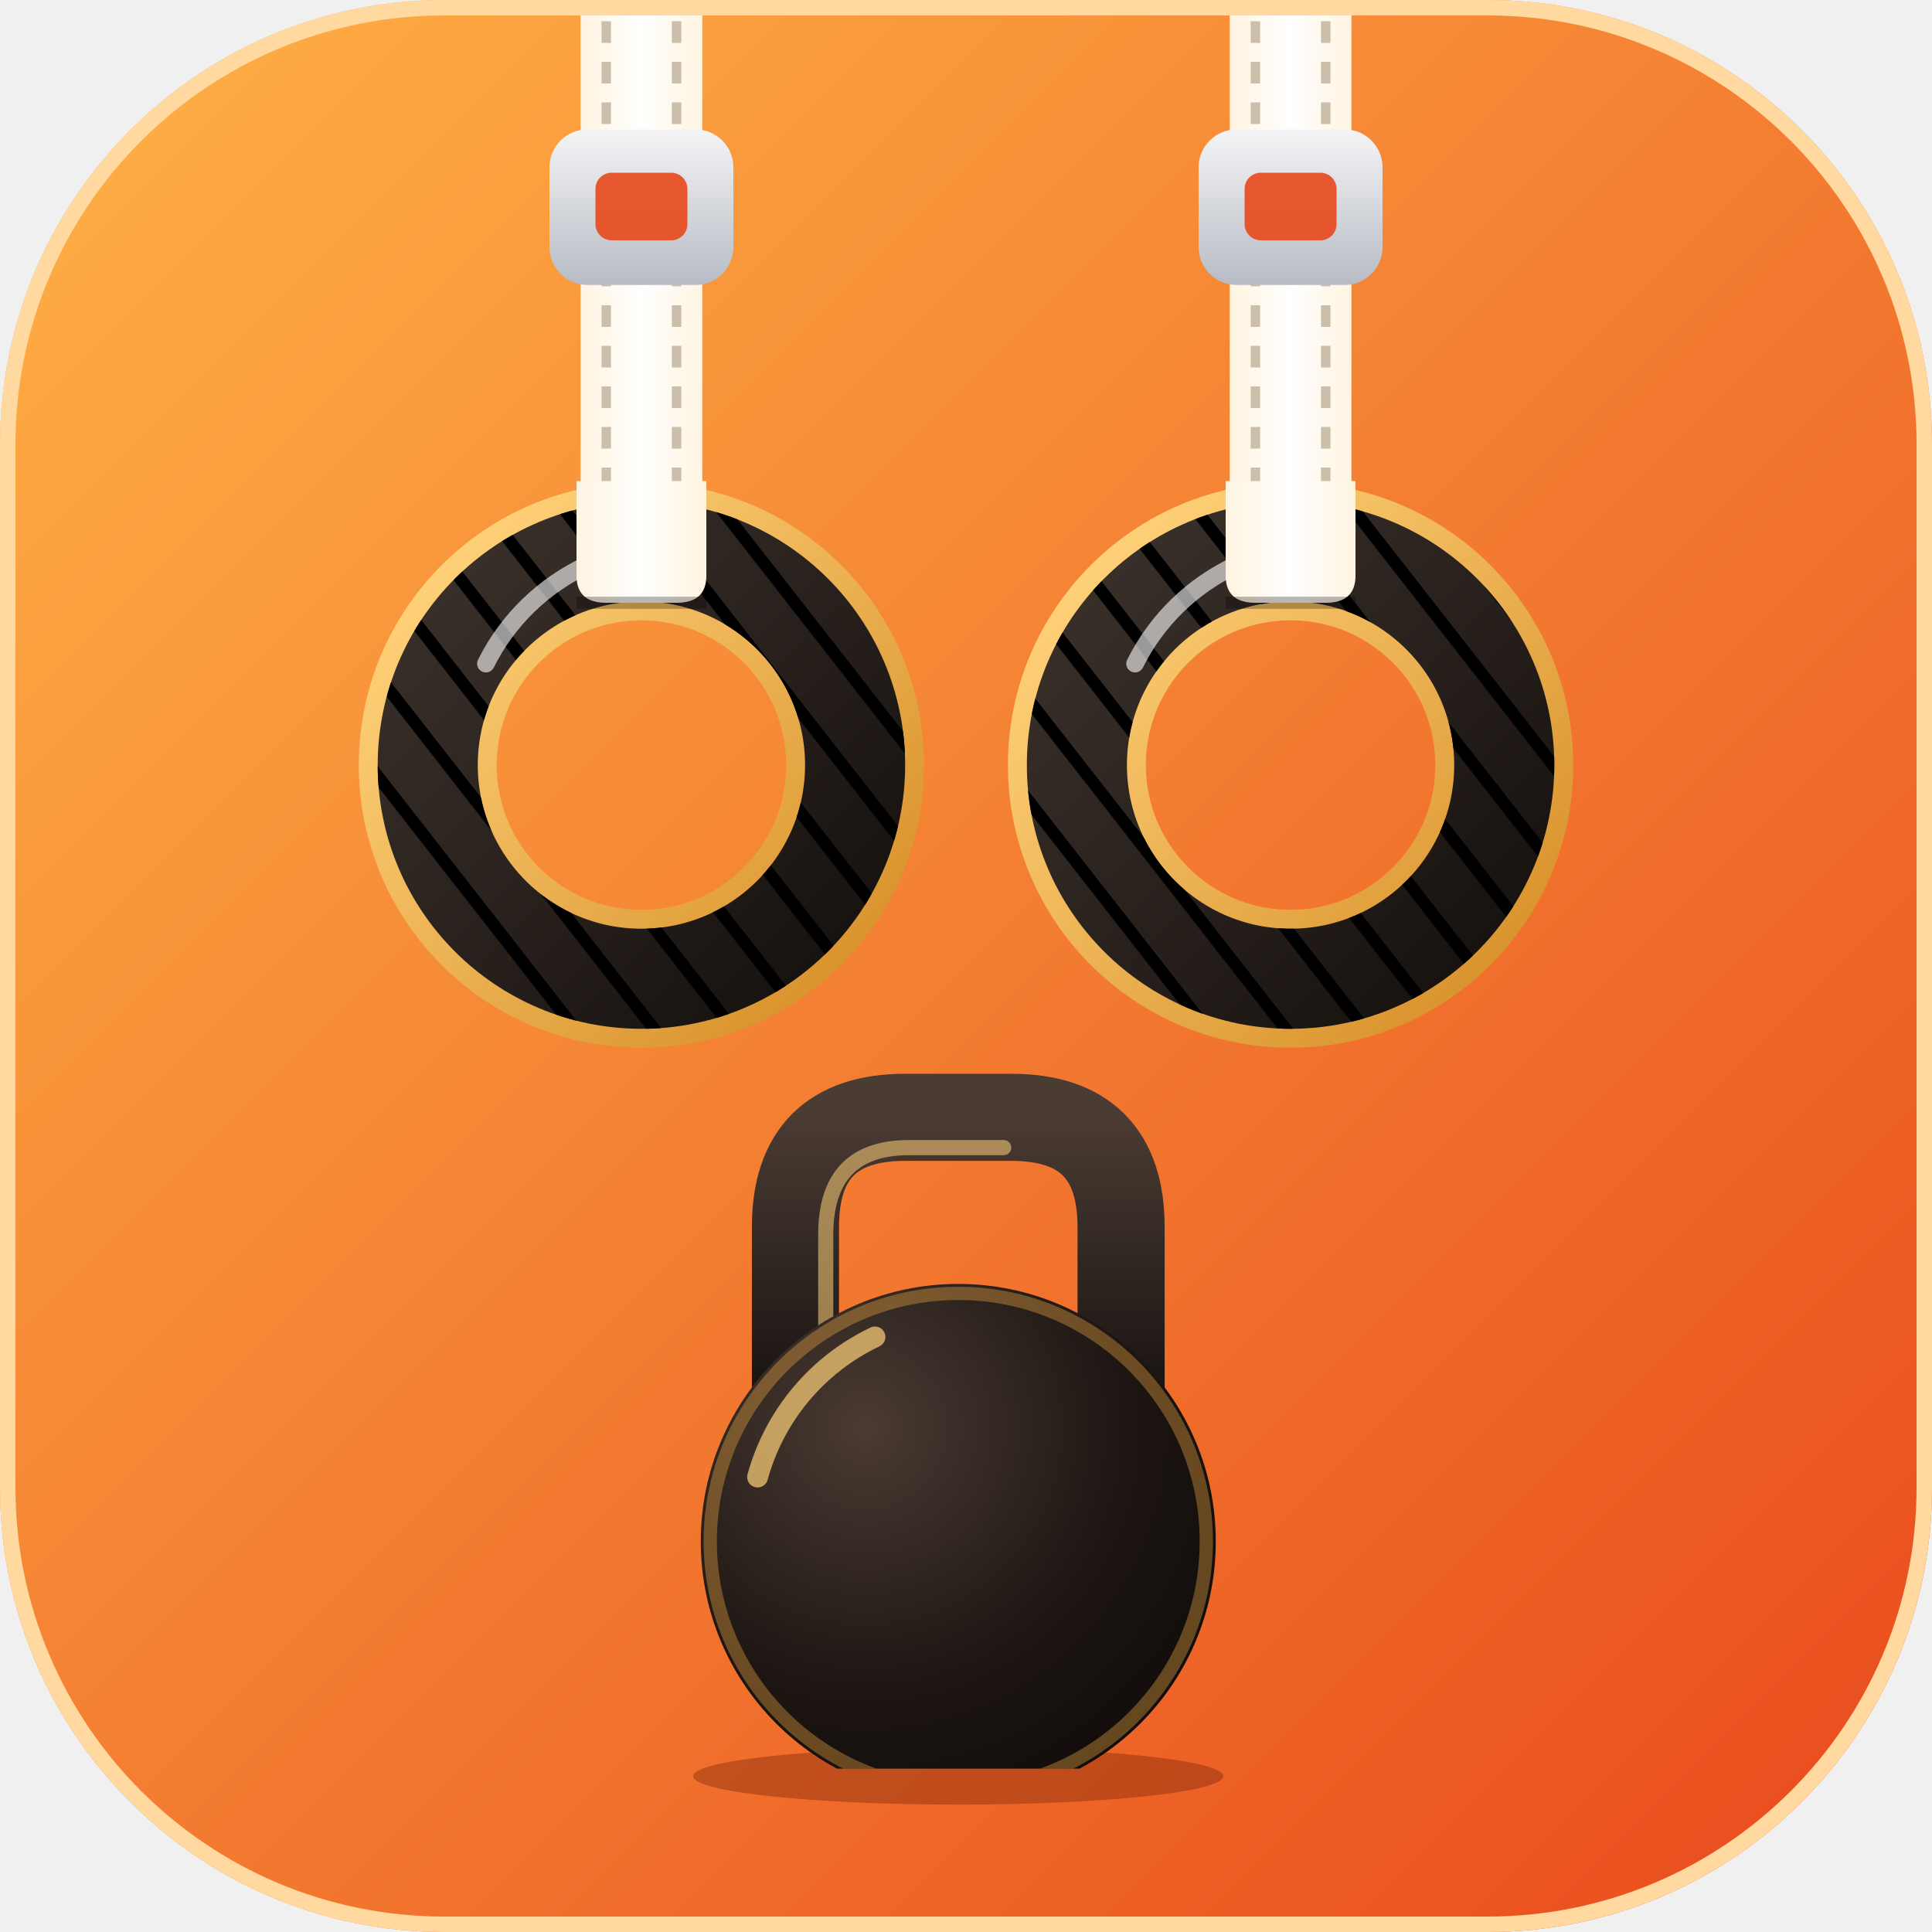
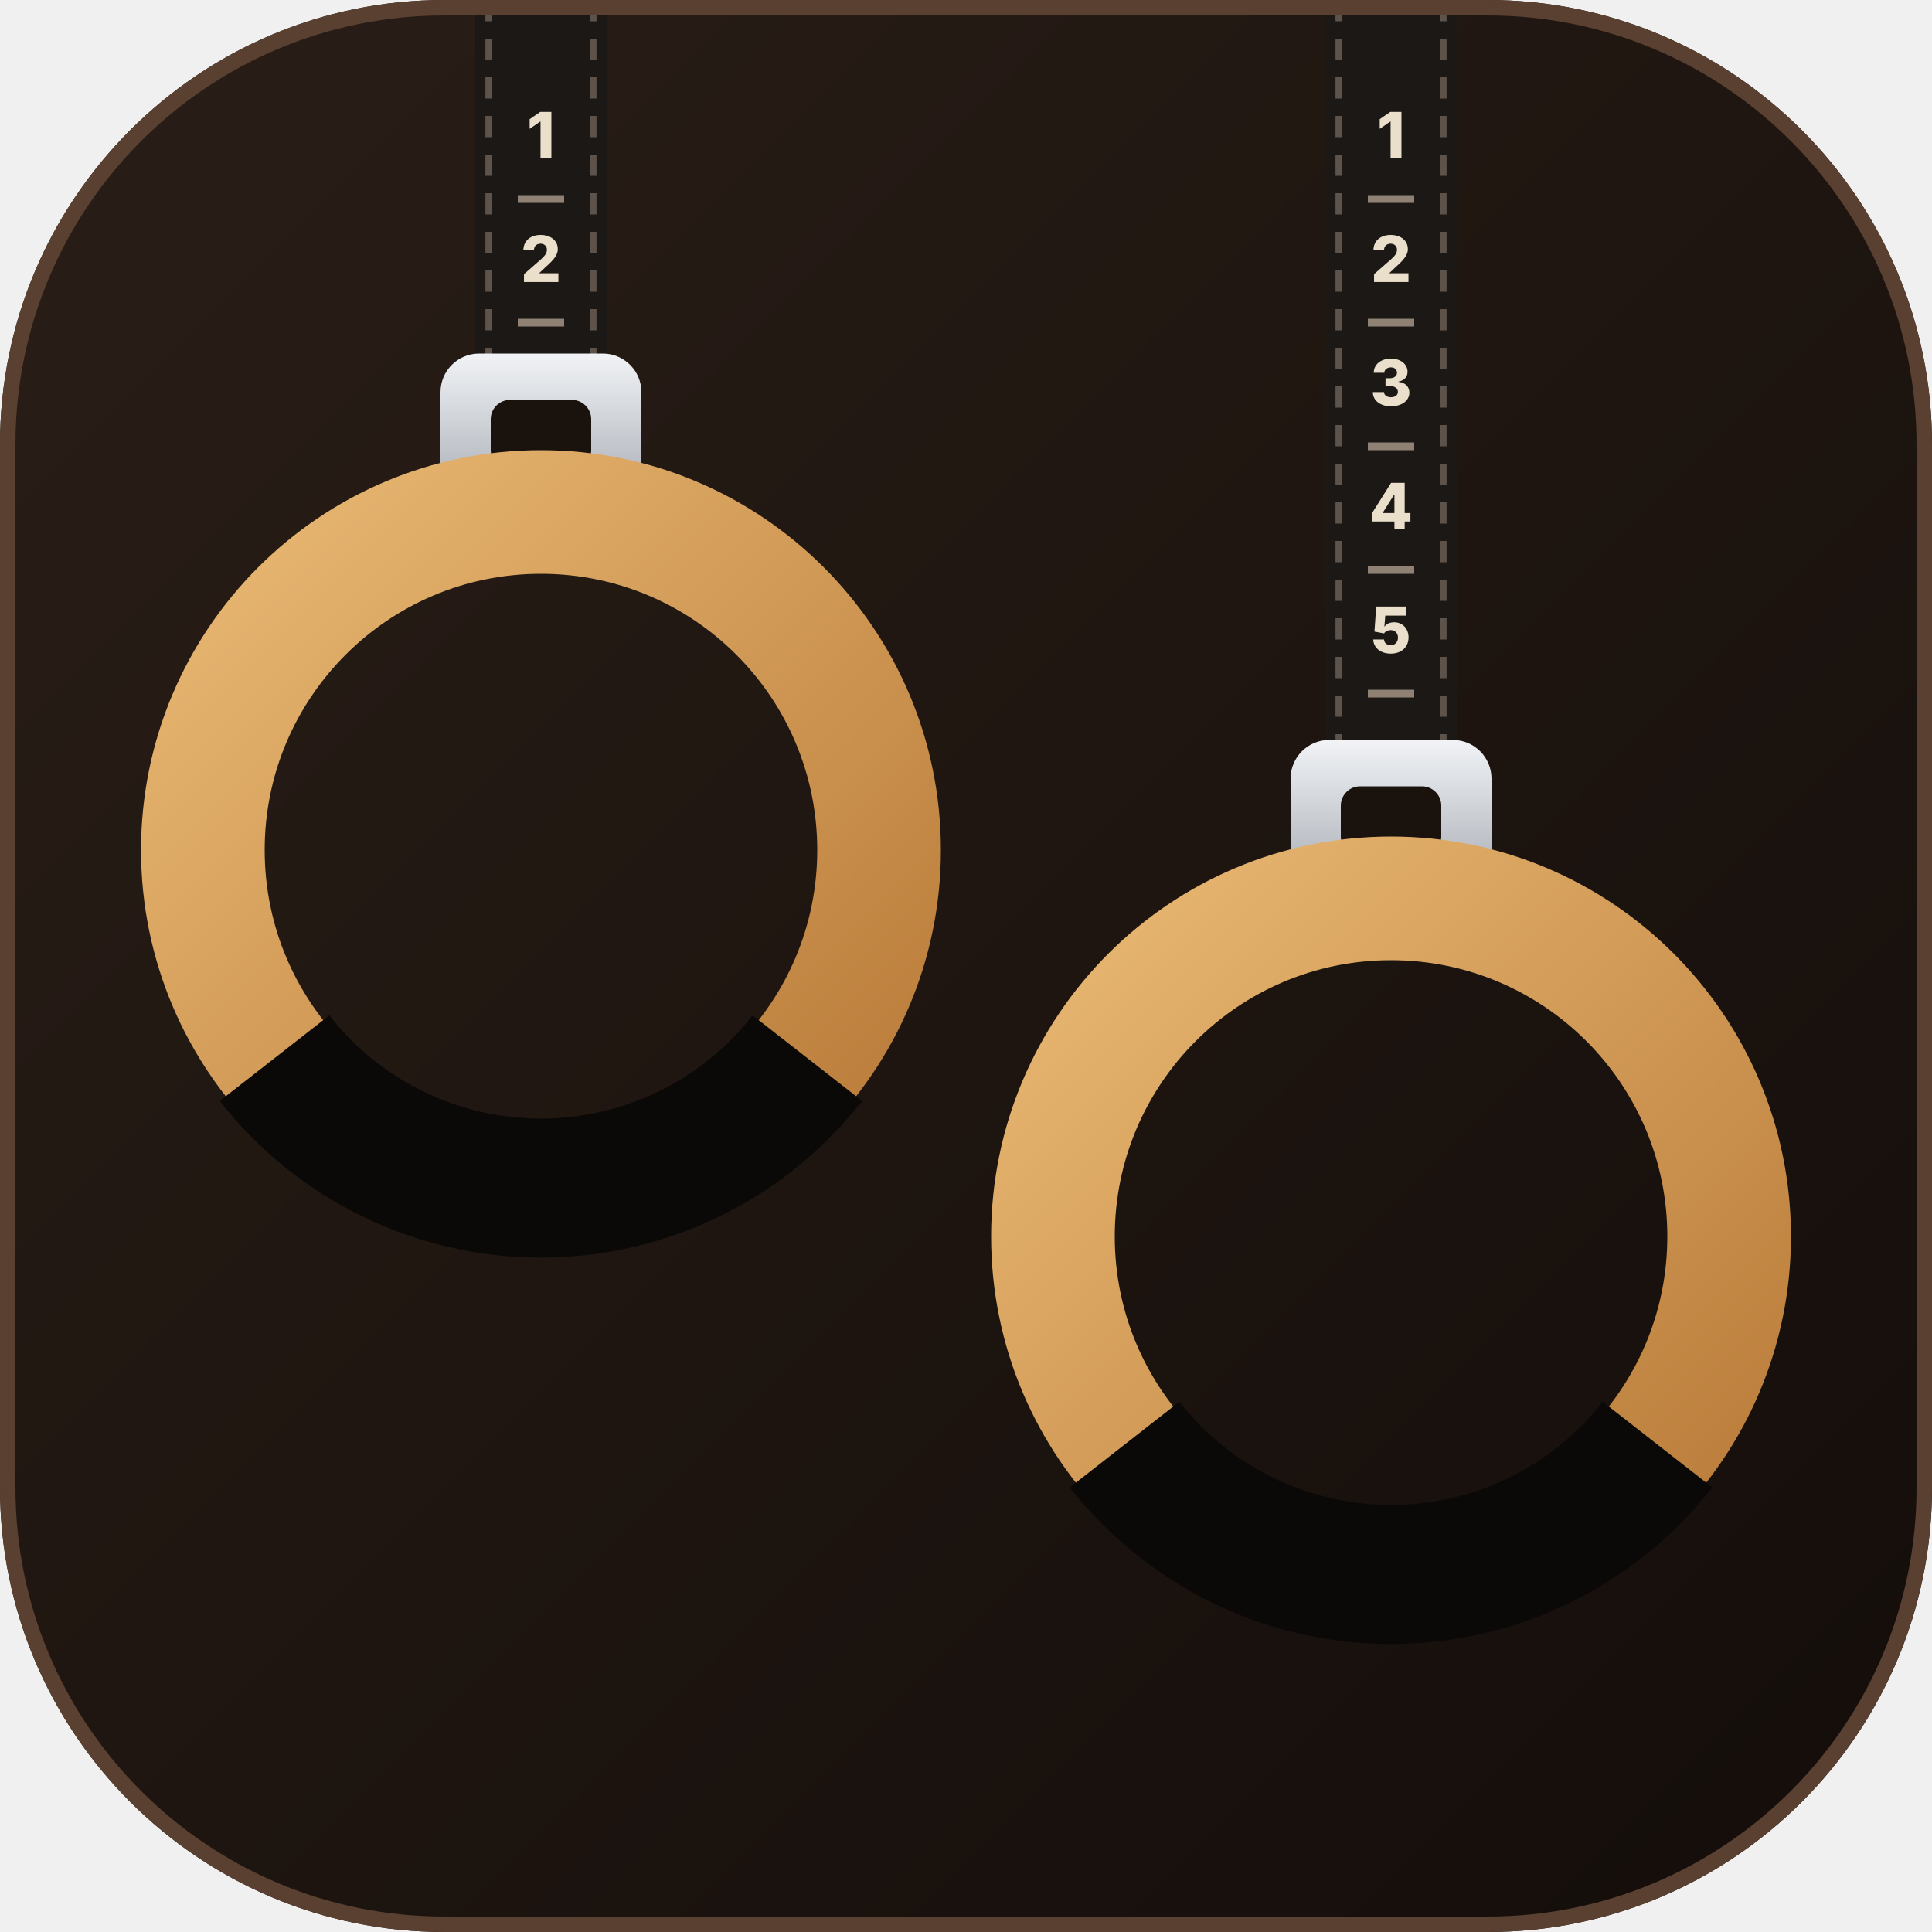
- <svg xmlns="http://www.w3.org/2000/svg" width="1024" height="1024" viewBox="0 0 100 100">
+ <svg xmlns="http://www.w3.org/2000/svg" width="512" height="512" viewBox="0 0 100 100">
  <defs>
-     <linearGradient id="bgfb" x1="0" y1="0" x2="1" y2="1">
-       <stop offset="0" stop-color="#FFB347" />
-       <stop offset="1" stop-color="#E8481C" />
+     <linearGradient id="bgfsvg" x1="0" y1="0" x2="1" y2="1">
+       <stop offset="0" stop-color="#2B1F18" />
+       <stop offset="1" stop-color="#120C09" />
    </linearGradient>
-     <linearGradient id="wdfb" x1="0" y1="0" x2="1" y2="1">
+     <linearGradient id="wdfsvg" x1="0" y1="0" x2="1" y2="1">
      <stop offset="0" stop-color="#FFD27A" />
-       <stop offset="1" stop-color="#D9922C" />
+       <stop offset="1" stop-color="#D98A22" />
    </linearGradient>
-     <linearGradient id="tpfb" x1="0" y1="0" x2="1" y2="1">
-       <stop offset="0" stop-color="#3B312B" />
-       <stop offset="1" stop-color="#16110E" />
+     <linearGradient id="tpfsvg" x1="0" y1="0" x2="1" y2="1">
+       <stop offset="0" stop-color="#3B3031" />
+       <stop offset="1" stop-color="#17110F" />
    </linearGradient>
-     <linearGradient id="stfb" x1="0" y1="0" x2="1" y2="0">
-       <stop offset="0" stop-color="#FFF4E0" />
-       <stop offset=".5" stop-color="#FFFFFF" />
-       <stop offset="1" stop-color="#FFF4E0" />
+     <linearGradient id="stfsvg" x1="0" y1="0" x2="1" y2="0">
+       <stop offset="0" stop-color="#D9C19A" />
+       <stop offset=".5" stop-color="#F6E6C8" />
+       <stop offset="1" stop-color="#D9C19A" />
    </linearGradient>
-     <linearGradient id="mtfb" x1="0" y1="0" x2="0" y2="1">
-       <stop offset="0" stop-color="#F4F4F6" />
-       <stop offset="1" stop-color="#B7BCC4" />
+     <linearGradient id="mtfsvg" x1="0" y1="0" x2="0" y2="1">
+       <stop offset="0" stop-color="#F1F3F6" />
+       <stop offset="1" stop-color="#9AA0A8" />
    </linearGradient>
-     <pattern id="smfb" width="4.6" height="4.6" patternUnits="userSpaceOnUse" patternTransform="rotate(52)">
-       <rect width="4.6" height="4.6" fill="none" />
-       <rect width="4.6" height=".9" fill="#000" />
+     <pattern id="smfsvg" width="2.2" height="2.2" patternUnits="userSpaceOnUse" patternTransform="rotate(55)">
+       <rect width="2.2" height=".7" fill="#000" opacity=".6" />
    </pattern>
-     <clipPath id="clfb">
+     <radialGradient id="kbfsvg" cx=".32" cy=".28" r=".95">
+       <stop offset="0" stop-color="#FFB070" />
+       <stop offset=".55" stop-color="#F0702E" />
+       <stop offset="1" stop-color="#B83A12" />
+     </radialGradient>
+     <linearGradient id="khfsvg" x1="0" y1="0" x2="1" y2="1">
+       <stop offset="0" stop-color="#FF9A55" />
+       <stop offset="1" stop-color="#C9461A" />
+     </linearGradient>
+     <clipPath id="footfsvg">
+       <rect x="-30" y="-30" width="60" height="47" />
+     </clipPath>
+     <clipPath id="tilefsvg">
      <rect width="100" height="100" rx="23" />
    </clipPath>
+     <linearGradient id="wofsvg" x1="0" y1="0" x2="1" y2="1">
+       <stop offset="0" stop-color="#E8B873" />
+       <stop offset="1" stop-color="#B97A38" />
+     </linearGradient>
  </defs>
-   <g clip-path="url(#clfb)">
-     <rect width="100" height="100" fill="url(#bgfb)" />
-     <g transform="translate(15 -8) scale(.7)">
-       <g>
-         <rect x="21.5" y="-2" width="9" height="56" fill="url(#stfb)" />
-         <rect x="69.5" y="-2" width="9" height="56" fill="url(#stfb)" />
-         <g stroke="#B5A68E" stroke-width=".7" stroke-dasharray="1.6 1.4" opacity=".7">
-           <path d="M23.4 -2 V54 M28.6 -2 V54 M71.4 -2 V54 M76.6 -2 V54" />
-         </g>
-         <rect x="19.2" y="21" width="13.6" height="11.5" rx="2.8" fill="url(#mtfb)" />
-         <rect x="22.6" y="24.2" width="6.8" height="5" rx="1.2" fill="#E8481C" opacity=".9" />
-         <rect x="67.2" y="21" width="13.6" height="11.5" rx="2.8" fill="url(#mtfb)" />
-         <rect x="70.6" y="24.2" width="6.8" height="5" rx="1.2" fill="#E8481C" opacity=".9" />
-       </g>
-       <g fill="none">
-         <circle cx="26" cy="68" r="15.8" stroke="url(#wdfb)" stroke-width="10.2" />
-         <circle cx="26" cy="68" r="15.8" stroke="url(#tpfb)" stroke-width="7.4" />
-         <circle cx="26" cy="68" r="15.8" stroke="url(#smfb)" stroke-width="7.4" />
-         <path d="M14.5 60.5 A15.8 15.8 0 0 1 22 53.2" stroke="#FFFFFF" stroke-opacity=".6" stroke-width="1.3" stroke-linecap="round" />
-         <circle cx="74" cy="68" r="15.8" stroke="url(#wdfb)" stroke-width="10.2" />
-         <circle cx="74" cy="68" r="15.8" stroke="url(#tpfb)" stroke-width="7.4" />
-         <circle cx="74" cy="68" r="15.8" stroke="url(#smfb)" stroke-width="7.4" />
-         <path d="M62.5 60.5 A15.8 15.8 0 0 1 70 53.2" stroke="#FFFFFF" stroke-opacity=".6" stroke-width="1.3" stroke-linecap="round" />
-       </g>
-       <rect x="21.5" y="50" width="9" height="16.5" rx="4" fill="url(#stfb)" opacity=".0" />
-       <g>
-         <path d="M21.2 47 H30.8 V54 Q30.8 56 28.6 56 H23.4 Q21.2 56 21.2 54Z" fill="url(#stfb)" />
-         <path d="M69.2 47 H78.8 V54 Q78.8 56 76.6 56 H71.4 Q69.2 56 69.2 54Z" fill="url(#stfb)" />
-         <path d="M21.2 56 H30.8 M69.2 56 H78.8" stroke="#000" stroke-opacity=".28" stroke-width=".9" />
-       </g>
-     </g>
-     <g transform="translate(30 54.5) scale(.98)">
-       <defs>
-         <radialGradient id="kbbfb" cx=".32" cy=".28" r=".95">
-           <stop offset="0" stop-color="#4A3B33" />
-           <stop offset=".55" stop-color="#1C1512" />
-           <stop offset="1" stop-color="#0B0807" />
-         </radialGradient>
-         <linearGradient id="kbhfb" x1="0" y1="0" x2="0" y2="1">
-           <stop offset="0" stop-color="#4A3B33" />
-           <stop offset="1" stop-color="#14100E" />
-         </linearGradient>
-         <clipPath id="kbcfb">
-           <rect x="0" y="0" width="40" height="37.8" />
-         </clipPath>
-       </defs>
-       <ellipse cx="20" cy="38.2" rx="14" ry="1.5" fill="#7A2308" opacity=".4" />
-       <path d="M11.4 19.5 V9.2 Q11.4 3.4 17.2 3.4 H22.8 Q28.6 3.4 28.6 9.2 V19.5" fill="none" stroke="url(#kbhfb)" stroke-width="4.6" stroke-linejoin="round" />
-       <path d="M13 15 V9.6 Q13 5 17.4 5 H22.4" fill="none" stroke="#FFD27A" stroke-opacity=".55" stroke-width=".8" stroke-linecap="round" />
-       <g clip-path="url(#kbcfb)">
-         <circle cx="20" cy="25.8" r="13.6" fill="url(#kbbfb)" />
-         <path d="M9.4 22.4 A11.6 11.6 0 0 1 15.6 15" fill="none" stroke="#FFD27A" stroke-opacity=".7" stroke-width="1.1" stroke-linecap="round" />
-         <circle cx="20" cy="25.8" r="13.1" fill="none" stroke="#FFB347" stroke-opacity=".35" stroke-width=".7" />
-       </g>
-     </g>
+   <g clip-path="url(#tilefsvg)">
+     <rect x="-5" y="-5" width="110" height="110" fill="url(#bgfsvg)" />
+     <rect x="24.6" y="-40" width="6.8" height="66.3" fill="#1B1816" />
+     <path d="M25.3 -40 V26.3 M30.7 -40 V26.3" stroke="#5E534B" stroke-width=".35" stroke-dasharray="1.1 .9" />
+     <text x="28" y="8.2" text-anchor="middle" font-family="Inter,Arial,sans-serif" font-weight="800" font-size="3.3" fill="#EADFCB">1</text>
+     <path d="M26.8 10.3 H29.2" stroke="#8F8274" stroke-width=".4" />
+     <text x="28" y="14.6" text-anchor="middle" font-family="Inter,Arial,sans-serif" font-weight="800" font-size="3.3" fill="#EADFCB">2</text>
+     <path d="M26.8 16.7 H29.2" stroke="#8F8274" stroke-width=".4" />
+     <rect x="22.8" y="18.3" width="10.4" height="9" rx="2" fill="url(#mtfsvg)" />
+     <rect x="25.4" y="20.7" width="5.2" height="3.6" rx="1" fill="#1a120d" />
+     <circle cx="28" cy="44" r="17.5" fill="none" stroke="url(#wofsvg)" stroke-width="6.4" />
+     <path d="M41.79 54.77 A17.5 17.5 0 0 1 14.21 54.77" fill="none" stroke="#0B0908" stroke-width="7.2" />
+     <rect x="68.6" y="-40" width="6.8" height="86.3" fill="#1B1816" />
+     <path d="M69.3 -40 V46.3 M74.7 -40 V46.3" stroke="#5E534B" stroke-width=".35" stroke-dasharray="1.1 .9" />
+     <text x="72" y="8.2" text-anchor="middle" font-family="Inter,Arial,sans-serif" font-weight="800" font-size="3.3" fill="#EADFCB">1</text>
+     <path d="M70.8 10.3 H73.2" stroke="#8F8274" stroke-width=".4" />
+     <text x="72" y="14.6" text-anchor="middle" font-family="Inter,Arial,sans-serif" font-weight="800" font-size="3.3" fill="#EADFCB">2</text>
+     <path d="M70.8 16.7 H73.2" stroke="#8F8274" stroke-width=".4" />
+     <text x="72" y="21.0" text-anchor="middle" font-family="Inter,Arial,sans-serif" font-weight="800" font-size="3.3" fill="#EADFCB">3</text>
+     <path d="M70.8 23.1 H73.2" stroke="#8F8274" stroke-width=".4" />
+     <text x="72" y="27.4" text-anchor="middle" font-family="Inter,Arial,sans-serif" font-weight="800" font-size="3.3" fill="#EADFCB">4</text>
+     <path d="M70.8 29.5 H73.2" stroke="#8F8274" stroke-width=".4" />
+     <text x="72" y="33.8" text-anchor="middle" font-family="Inter,Arial,sans-serif" font-weight="800" font-size="3.3" fill="#EADFCB">5</text>
+     <path d="M70.8 35.9 H73.2" stroke="#8F8274" stroke-width=".4" />
+     <rect x="66.8" y="38.3" width="10.4" height="9" rx="2" fill="url(#mtfsvg)" />
+     <rect x="69.4" y="40.7" width="5.2" height="3.6" rx="1" fill="#1a120d" />
+     <circle cx="72" cy="64" r="17.5" fill="none" stroke="url(#wofsvg)" stroke-width="6.4" />
+     <path d="M85.79 74.77 A17.5 17.5 0 0 1 58.21 74.77" fill="none" stroke="#0B0908" stroke-width="7.2" />
  </g>
-   <rect x=".4" y=".4" width="99.2" height="99.2" rx="22.6" fill="none" stroke="#FFD9A0" stroke-width=".8" />
+   <rect x=".4" y=".4" width="99.2" height="99.2" rx="22.6" fill="none" stroke="#5A4030" stroke-width=".8" />
</svg>
